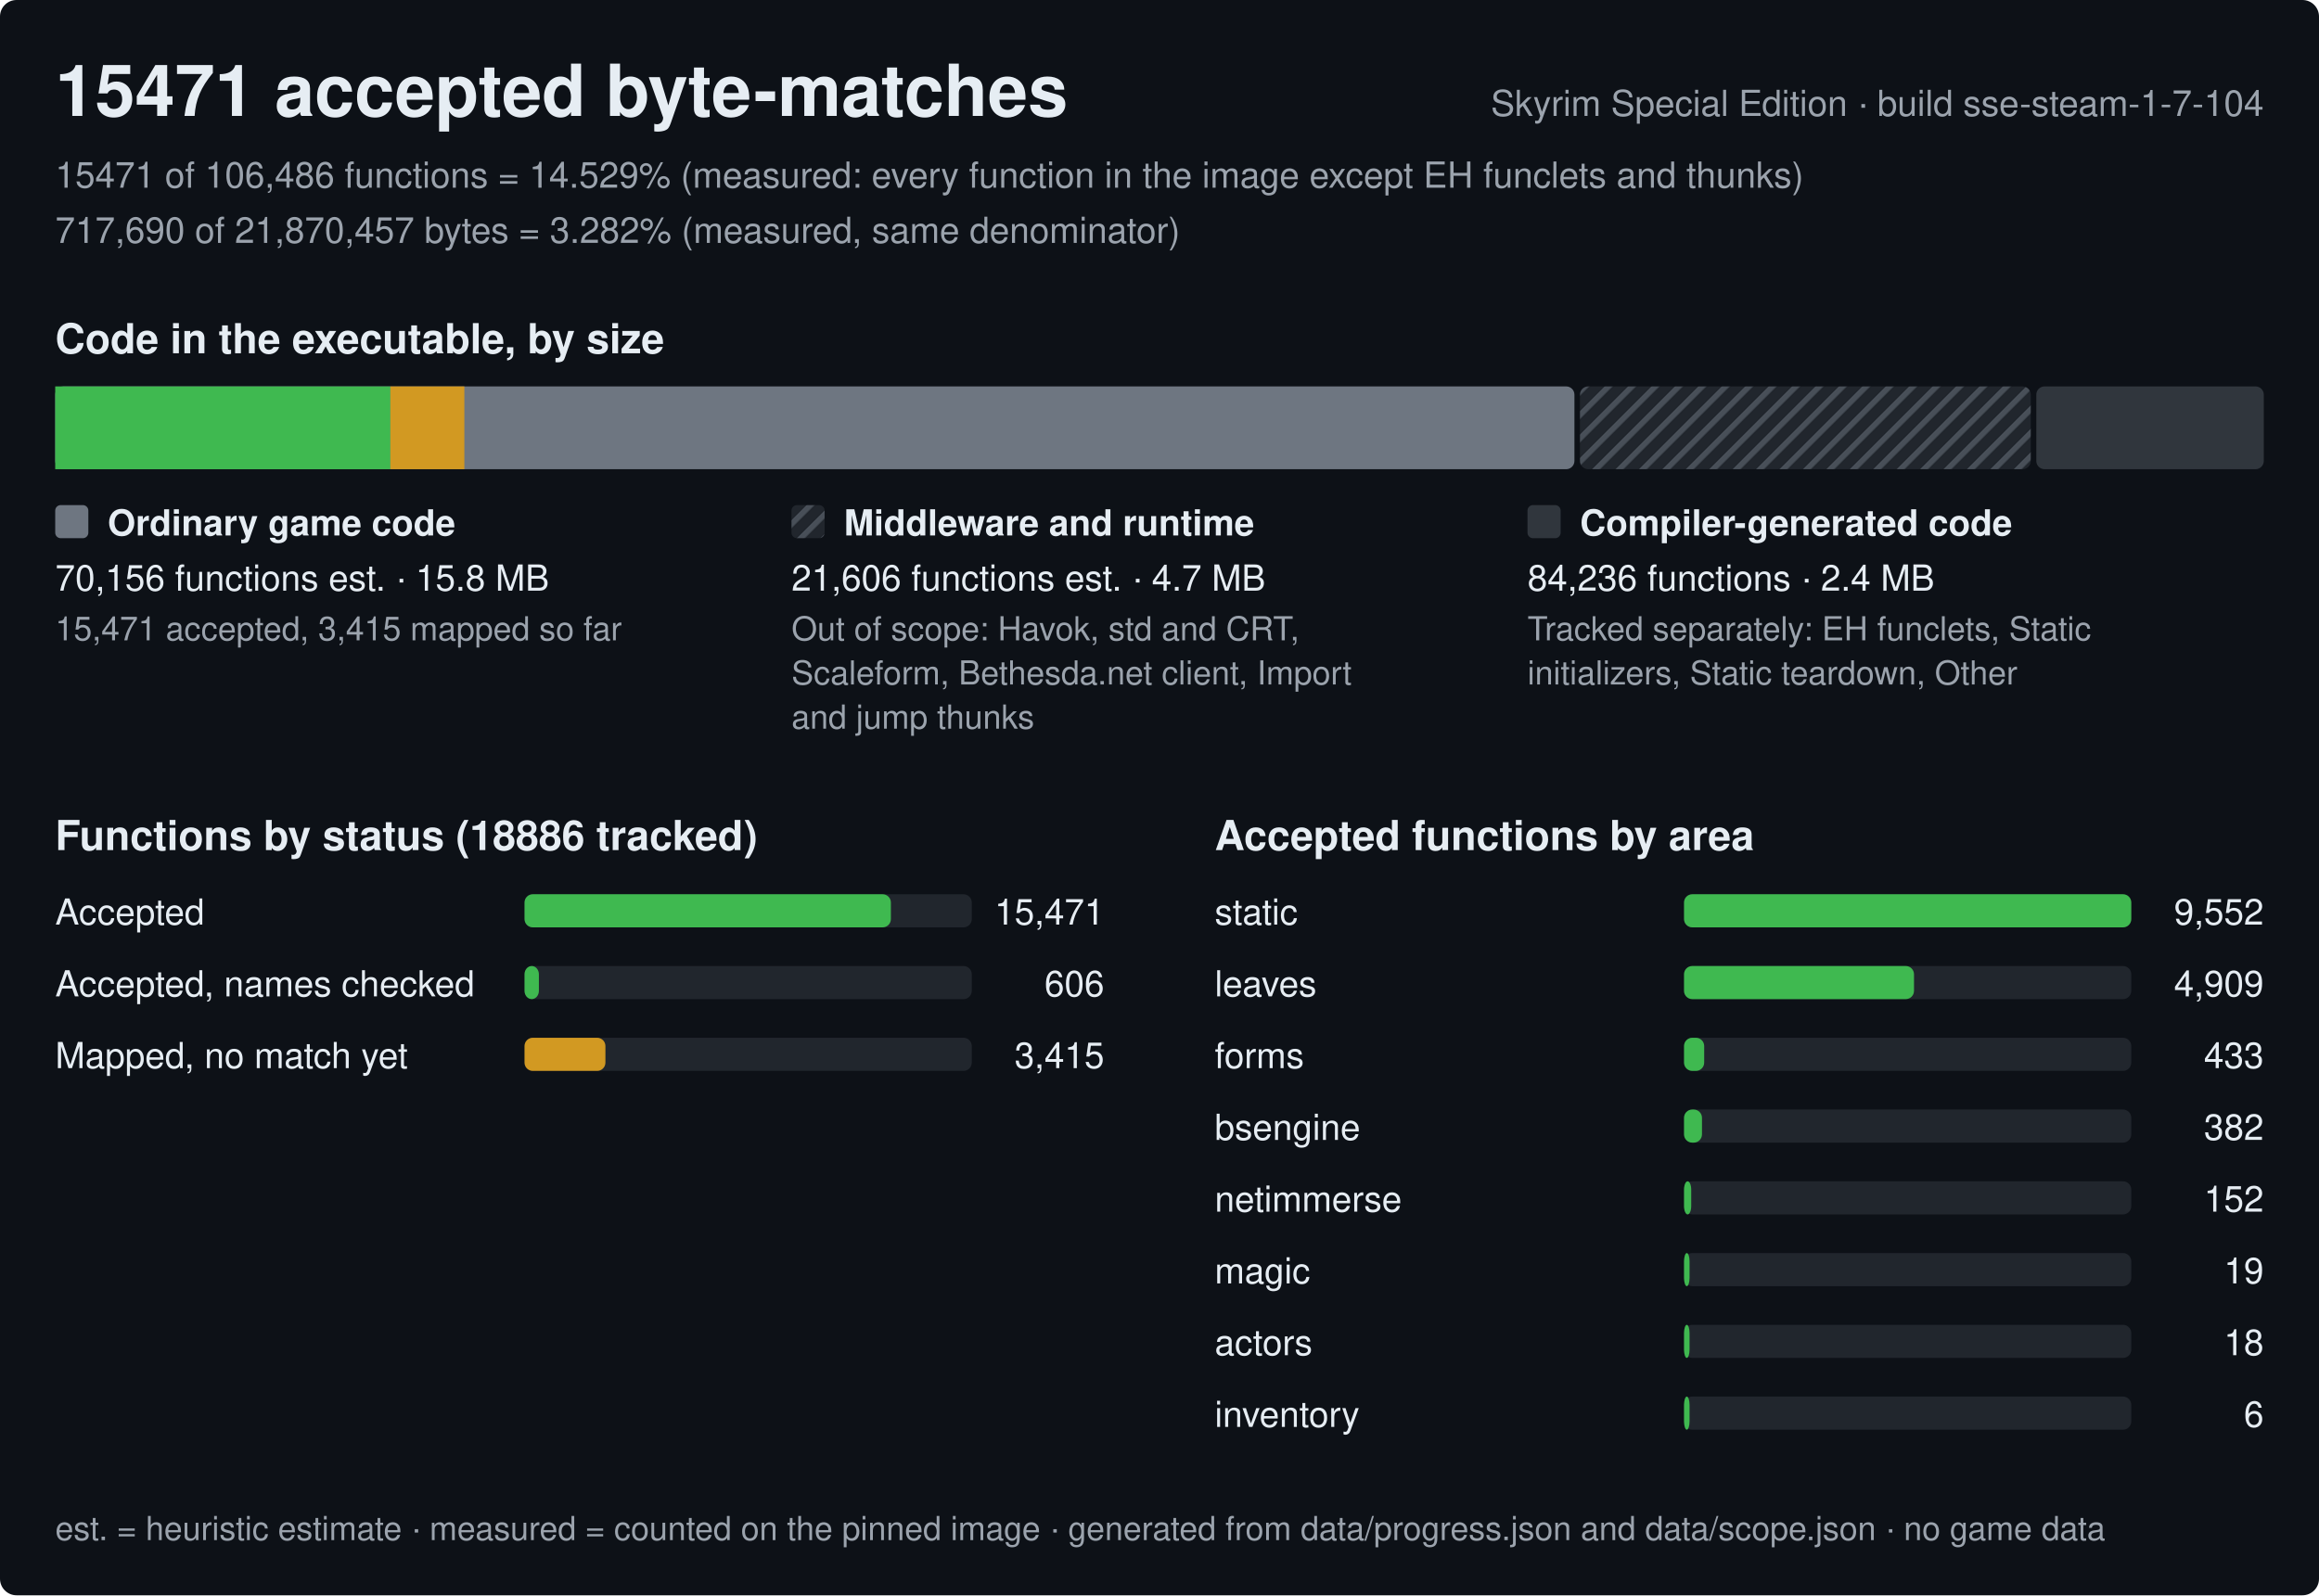
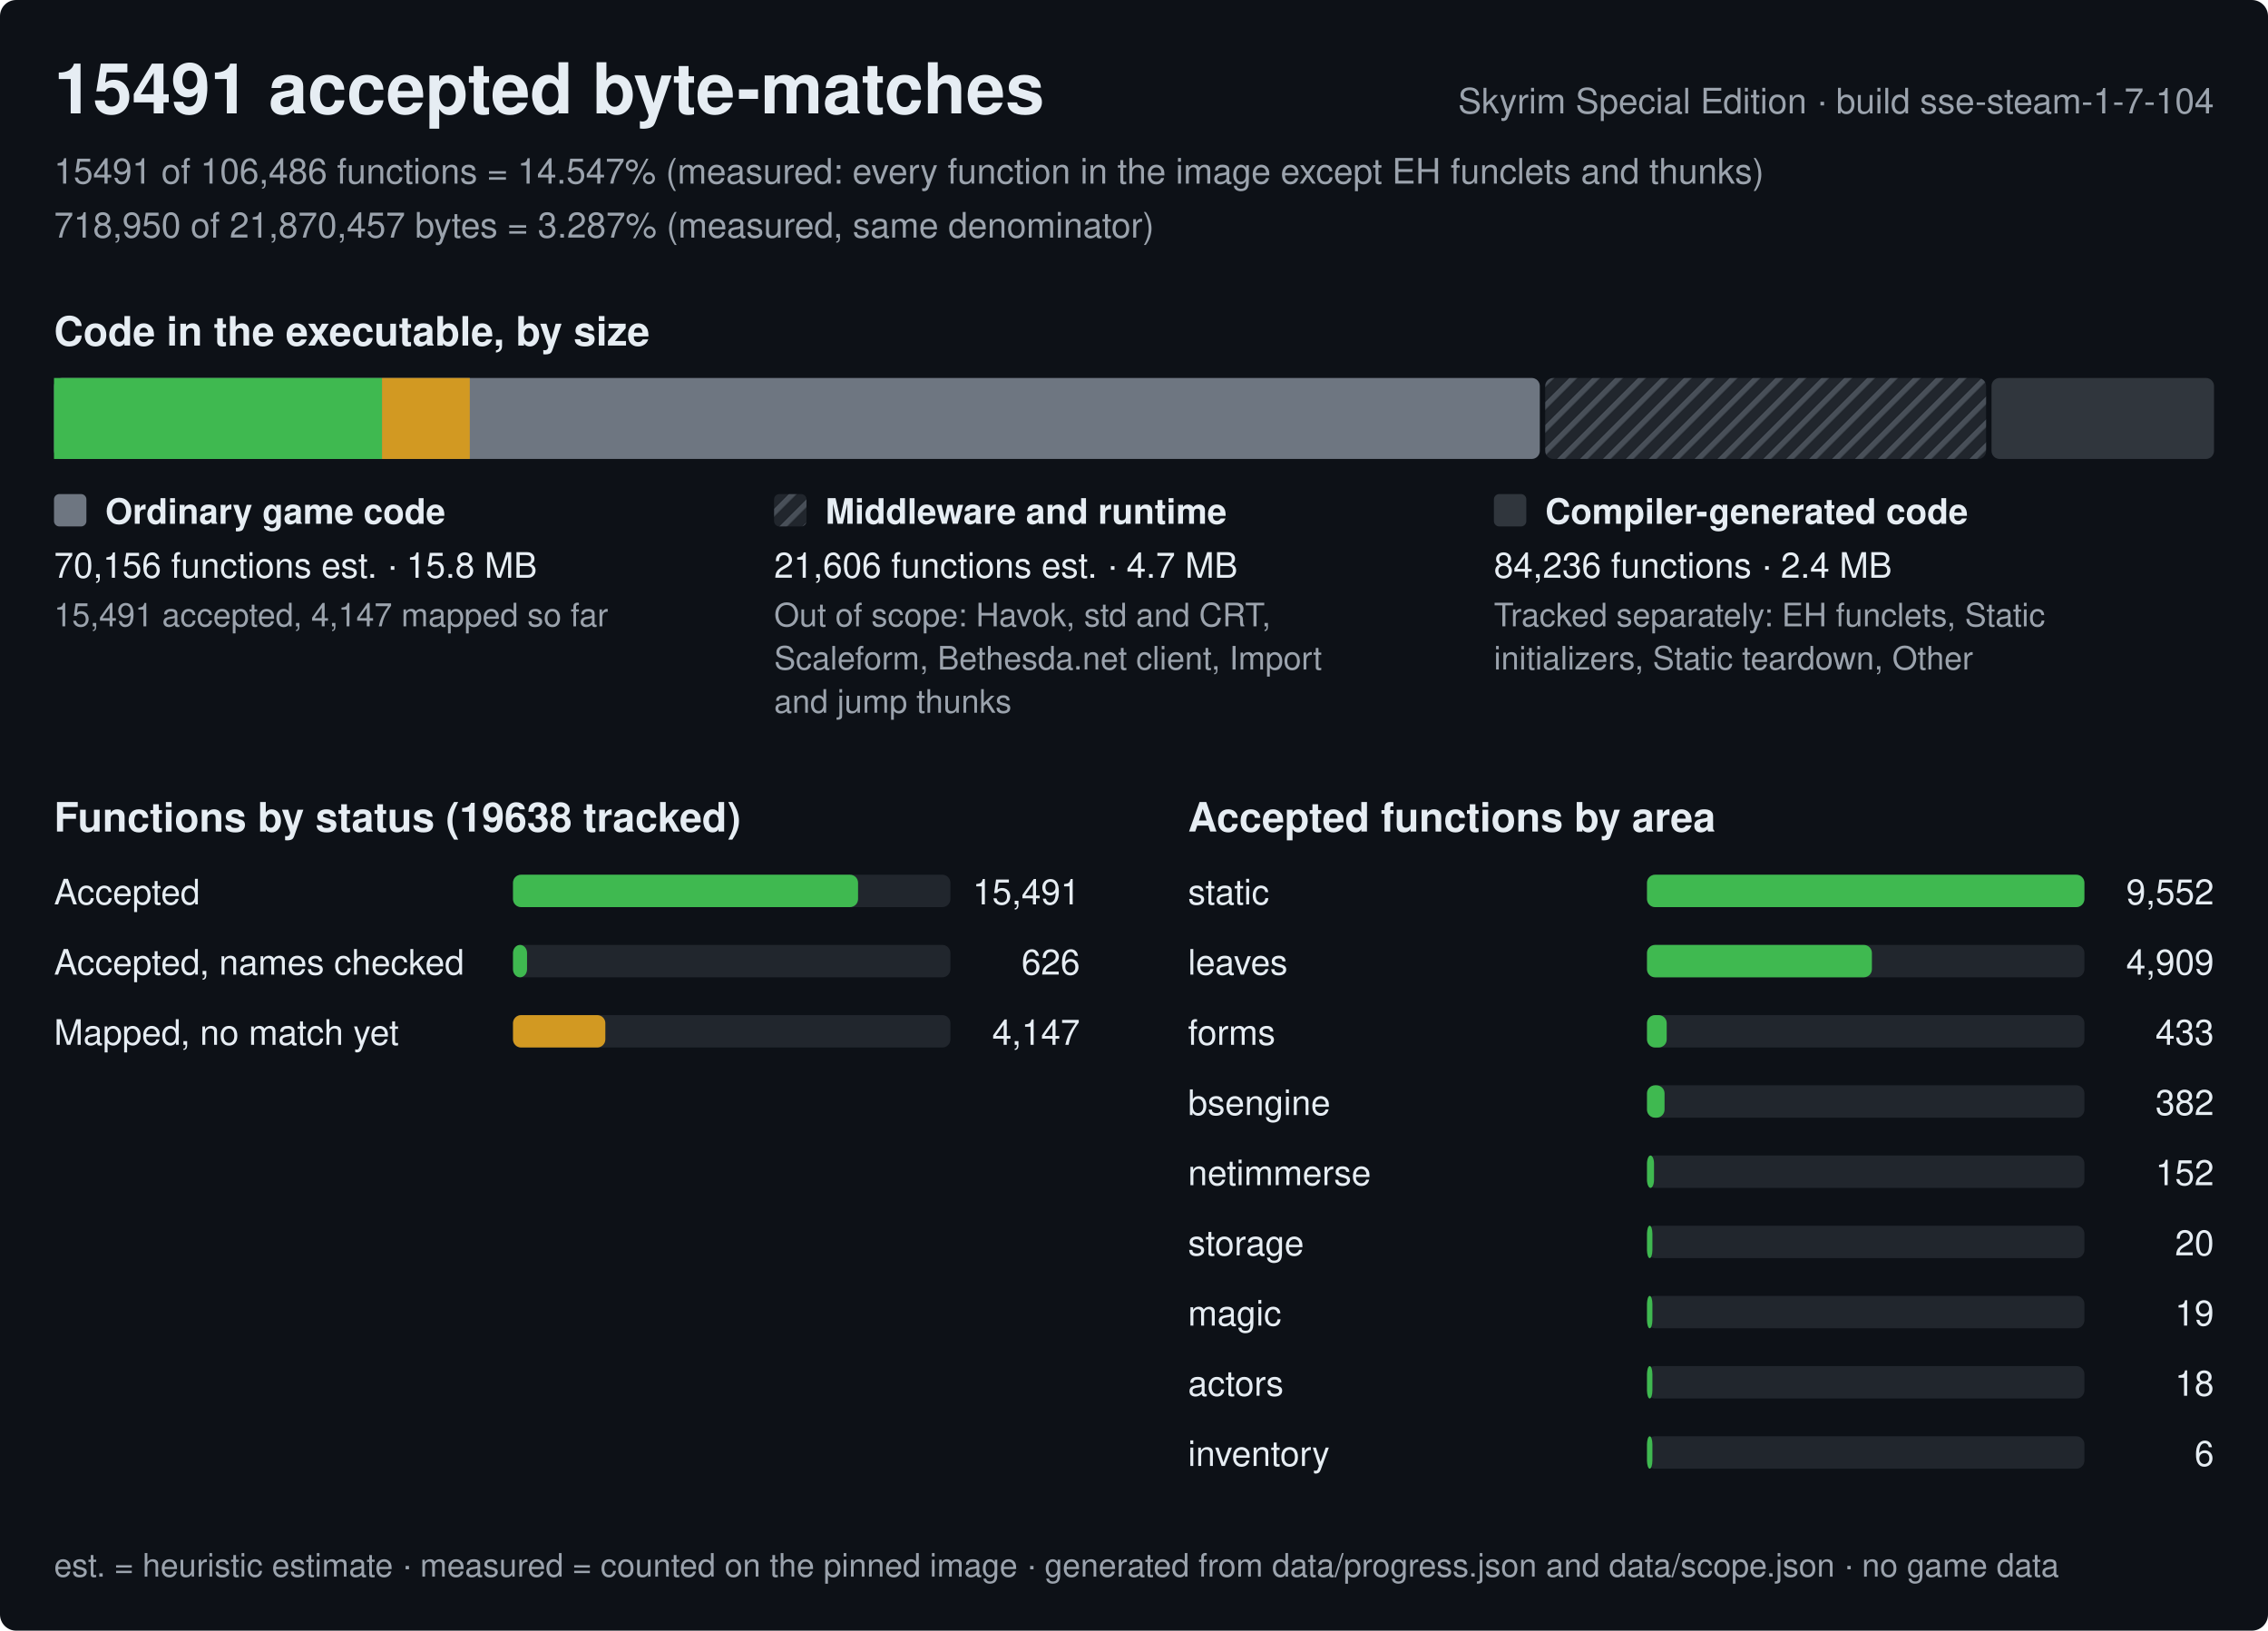
- <svg xmlns="http://www.w3.org/2000/svg" width="840" height="578" viewBox="0 0 840 578" role="img" aria-label="Progress of the Skyrim Special Edition byte-matching reconstruction, build sse-steam-1-7-104">
+ <svg xmlns="http://www.w3.org/2000/svg" width="840" height="604" viewBox="0 0 840 604" role="img" aria-label="Progress of the Skyrim Special Edition byte-matching reconstruction, build sse-steam-1-7-104">
  <style>text{font-family:-apple-system,BlinkMacSystemFont,'Segoe UI',Helvetica,Arial,sans-serif;fill:#e6edf3;white-space:pre}.h{font-size:26px;font-weight:600}.st{font-size:15px;font-weight:600}.lb{font-size:13px;font-weight:600}.bl{font-size:12px;font-weight:600;stroke:#0d1117;stroke-width:3px;paint-order:stroke;stroke-linejoin:round}.rl{font-size:13px}.fn{font-size:12px;fill:#9ba3ad}.mu{fill:#9ba3ad}</style>
  <defs>
    <pattern id="hx" width="6" height="6" patternUnits="userSpaceOnUse" patternTransform="rotate(45)">
      <rect width="6" height="6" fill="#21262d" />
      <rect width="2" height="6" fill="#484f58" />
    </pattern>
  </defs>
-   <rect width="840" height="578" rx="6" fill="#0d1117" />
-   <text x="20" y="42" class="h">15471 accepted byte-matches</text>
+   <rect width="840" height="604" rx="6" fill="#0d1117" />
+   <text x="20" y="42" class="h">15491 accepted byte-matches</text>
  <text x="820" y="42" class="rl mu" text-anchor="end">Skyrim Special Edition · build sse-steam-1-7-104</text>
-   <text x="20" y="68" class="rl mu">15471 of 106,486 functions = 14.529% (measured: every function in the image except EH funclets and thunks)</text>
-   <text x="20" y="88" class="rl mu">717,690 of 21,870,457 bytes = 3.282% (measured, same denominator)</text>
+   <text x="20" y="68" class="rl mu">15491 of 106,486 functions = 14.547% (measured: every function in the image except EH funclets and thunks)</text>
+   <text x="20" y="88" class="rl mu">718,950 of 21,870,457 bytes = 3.287% (measured, same denominator)</text>
  <text x="20" y="128" class="st">Code in the executable, by size</text>
  <rect x="20" y="140" width="550.3" height="30" rx="3" fill="#6e7681" />
-   <rect x="20" y="140" width="121.4" height="30" fill="#3fb950" />
-   <rect x="141.4" y="140" width="26.8" height="30" fill="#d29922" />
+   <rect x="20" y="140" width="121.5" height="30" fill="#3fb950" />
+   <rect x="141.5" y="140" width="32.5" height="30" fill="#d29922" />
  <rect x="572.3" y="140" width="163.3" height="30" rx="3" fill="url(#hx)" />
  <rect x="737.6" y="140" width="82.4" height="30" rx="3" fill="#30363d" />
  <rect x="20" y="183" width="12" height="12" rx="2" fill="#6e7681" />
  <text x="39" y="194" class="lb">Ordinary game code</text>
  <text x="20" y="214" class="rl">70,156 functions est. · 15.8 MB</text>
-   <text x="20" y="232" class="fn">15,471 accepted, 3,415 mapped so far</text>
+   <text x="20" y="232" class="fn">15,491 accepted, 4,147 mapped so far</text>
  <rect x="286.7" y="183" width="12" height="12" rx="2" fill="url(#hx)" />
  <text x="305.7" y="194" class="lb">Middleware and runtime</text>
  <text x="286.7" y="214" class="rl">21,606 functions est. · 4.7 MB</text>
  <text x="286.7" y="232" class="fn">Out of scope: Havok, std and CRT,</text>
  <text x="286.7" y="248" class="fn">Scaleform, Bethesda.net client, Import</text>
  <text x="286.7" y="264" class="fn">and jump thunks</text>
  <rect x="553.3" y="183" width="12" height="12" rx="2" fill="#30363d" />
  <text x="572.3" y="194" class="lb">Compiler-generated code</text>
  <text x="553.3" y="214" class="rl">84,236 functions · 2.4 MB</text>
  <text x="553.3" y="232" class="fn">Tracked separately: EH funclets, Static</text>
  <text x="553.3" y="248" class="fn">initializers, Static teardown, Other</text>
-   <text x="20" y="308" class="st">Functions by status (18886 tracked)</text>
+   <text x="20" y="308" class="st">Functions by status (19638 tracked)</text>
  <text x="20" y="335" class="rl">Accepted</text>
  <rect x="190" y="324" width="162.0" height="12" rx="3" fill="#21262d" />
-   <rect x="190" y="324" width="132.7" height="12" rx="3" fill="#3fb950" />
-   <text x="400.0" y="335" class="rl" text-anchor="end">15,471</text>
+   <rect x="190" y="324" width="127.8" height="12" rx="3" fill="#3fb950" />
+   <text x="400.0" y="335" class="rl" text-anchor="end">15,491</text>
  <text x="20" y="361" class="rl">Accepted, names checked</text>
  <rect x="190" y="350" width="162.0" height="12" rx="3" fill="#21262d" />
  <rect x="190" y="350" width="5.2" height="12" rx="3" fill="#3fb950" />
-   <text x="400.0" y="361" class="rl" text-anchor="end">606</text>
+   <text x="400.0" y="361" class="rl" text-anchor="end">626</text>
  <text x="20" y="387" class="rl">Mapped, no match yet</text>
  <rect x="190" y="376" width="162.0" height="12" rx="3" fill="#21262d" />
-   <rect x="190" y="376" width="29.3" height="12" rx="3" fill="#d29922" />
-   <text x="400.0" y="387" class="rl" text-anchor="end">3,415</text>
+   <rect x="190" y="376" width="34.2" height="12" rx="3" fill="#d29922" />
+   <text x="400.0" y="387" class="rl" text-anchor="end">4,147</text>
  <text x="440.0" y="308" class="st">Accepted functions by area</text>
  <text x="440.0" y="335" class="rl">static</text>
  <rect x="610.0" y="324" width="162.0" height="12" rx="3" fill="#21262d" />
  <rect x="610.0" y="324" width="162" height="12" rx="3" fill="#3fb950" />
  <text x="820.0" y="335" class="rl" text-anchor="end">9,552</text>
  <text x="440.0" y="361" class="rl">leaves</text>
  <rect x="610.0" y="350" width="162.0" height="12" rx="3" fill="#21262d" />
  <rect x="610.0" y="350" width="83.3" height="12" rx="3" fill="#3fb950" />
  <text x="820.0" y="361" class="rl" text-anchor="end">4,909</text>
  <text x="440.0" y="387" class="rl">forms</text>
  <rect x="610.0" y="376" width="162.0" height="12" rx="3" fill="#21262d" />
  <rect x="610.0" y="376" width="7.3" height="12" rx="3" fill="#3fb950" />
  <text x="820.0" y="387" class="rl" text-anchor="end">433</text>
  <text x="440.0" y="413" class="rl">bsengine</text>
  <rect x="610.0" y="402" width="162.0" height="12" rx="3" fill="#21262d" />
  <rect x="610.0" y="402" width="6.5" height="12" rx="3" fill="#3fb950" />
  <text x="820.0" y="413" class="rl" text-anchor="end">382</text>
  <text x="440.0" y="439" class="rl">netimmerse</text>
  <rect x="610.0" y="428" width="162.0" height="12" rx="3" fill="#21262d" />
  <rect x="610.0" y="428" width="2.6" height="12" rx="3" fill="#3fb950" />
  <text x="820.0" y="439" class="rl" text-anchor="end">152</text>
-   <text x="440.0" y="465" class="rl">magic</text>
+   <text x="440.0" y="465" class="rl">storage</text>
  <rect x="610.0" y="454" width="162.0" height="12" rx="3" fill="#21262d" />
  <rect x="610.0" y="454" width="2" height="12" rx="3" fill="#3fb950" />
-   <text x="820.0" y="465" class="rl" text-anchor="end">19</text>
-   <text x="440.0" y="491" class="rl">actors</text>
+   <text x="820.0" y="465" class="rl" text-anchor="end">20</text>
+   <text x="440.0" y="491" class="rl">magic</text>
  <rect x="610.0" y="480" width="162.0" height="12" rx="3" fill="#21262d" />
  <rect x="610.0" y="480" width="2" height="12" rx="3" fill="#3fb950" />
-   <text x="820.0" y="491" class="rl" text-anchor="end">18</text>
-   <text x="440.0" y="517" class="rl">inventory</text>
+   <text x="820.0" y="491" class="rl" text-anchor="end">19</text>
+   <text x="440.0" y="517" class="rl">actors</text>
  <rect x="610.0" y="506" width="162.0" height="12" rx="3" fill="#21262d" />
  <rect x="610.0" y="506" width="2" height="12" rx="3" fill="#3fb950" />
-   <text x="820.0" y="517" class="rl" text-anchor="end">6</text>
-   <text x="20" y="558" class="fn">est. = heuristic estimate · measured = counted on the pinned image · generated from data/progress.json and data/scope.json · no game data</text>
+   <text x="820.0" y="517" class="rl" text-anchor="end">18</text>
+   <text x="440.0" y="543" class="rl">inventory</text>
+   <rect x="610.0" y="532" width="162.0" height="12" rx="3" fill="#21262d" />
+   <rect x="610.0" y="532" width="2" height="12" rx="3" fill="#3fb950" />
+   <text x="820.0" y="543" class="rl" text-anchor="end">6</text>
+   <text x="20" y="584" class="fn">est. = heuristic estimate · measured = counted on the pinned image · generated from data/progress.json and data/scope.json · no game data</text>
</svg>
